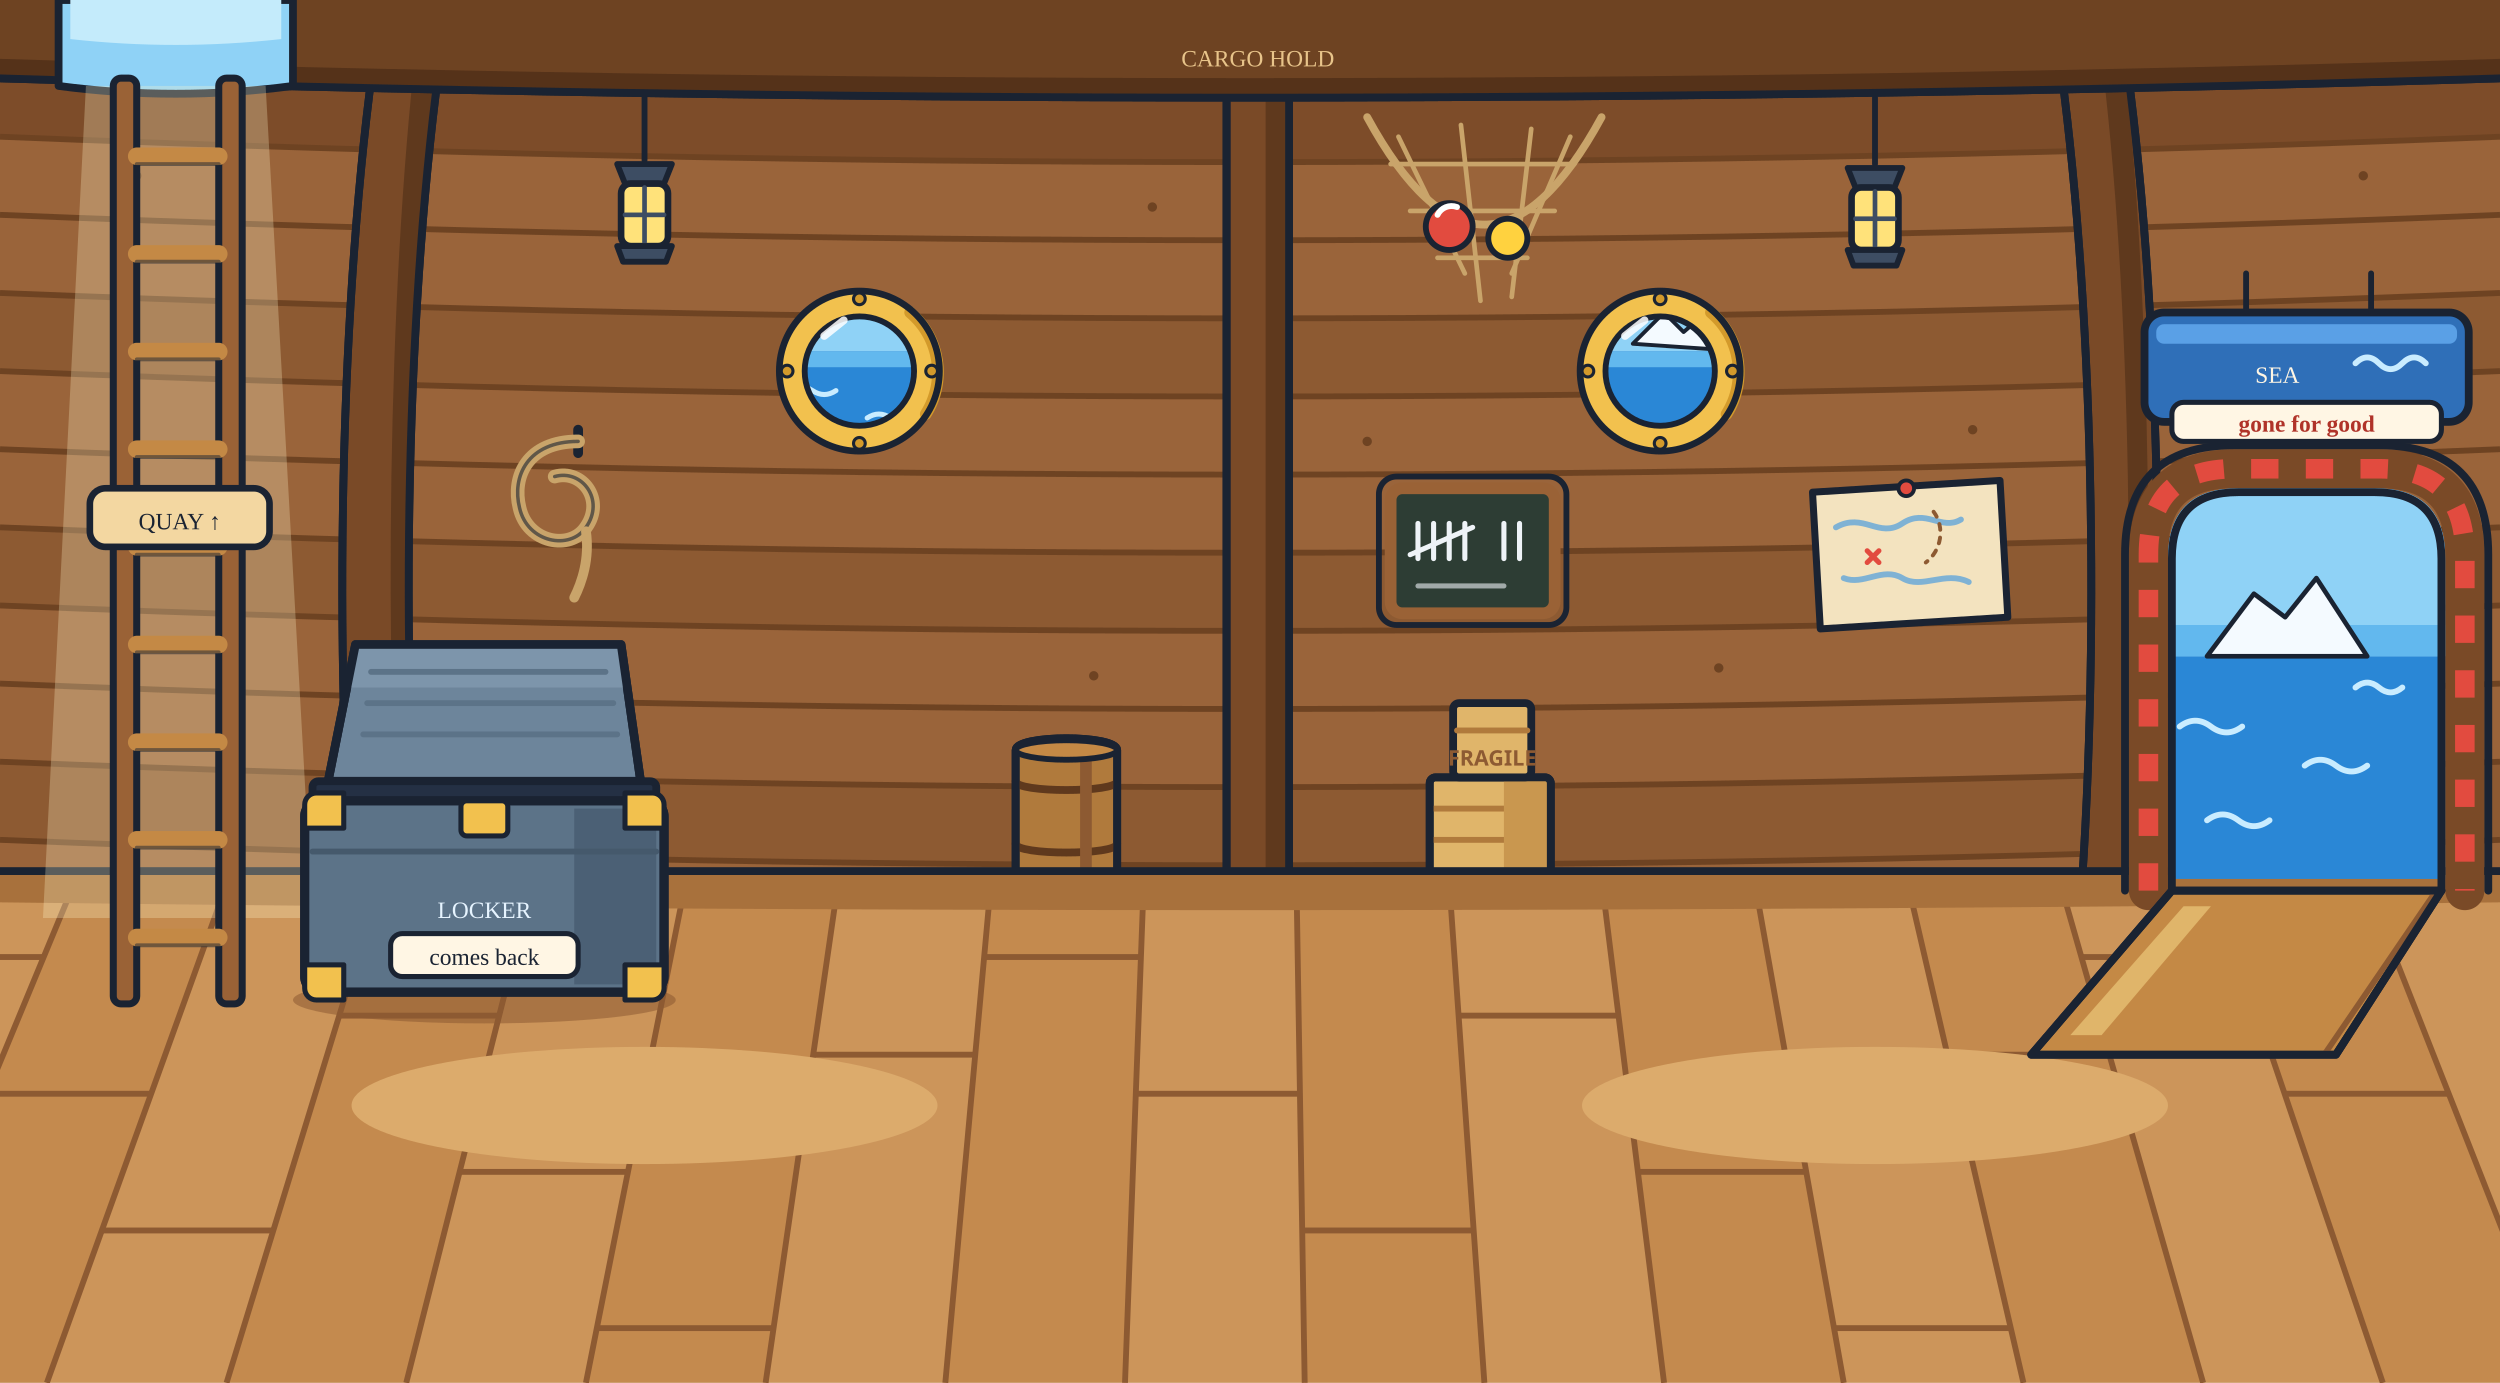
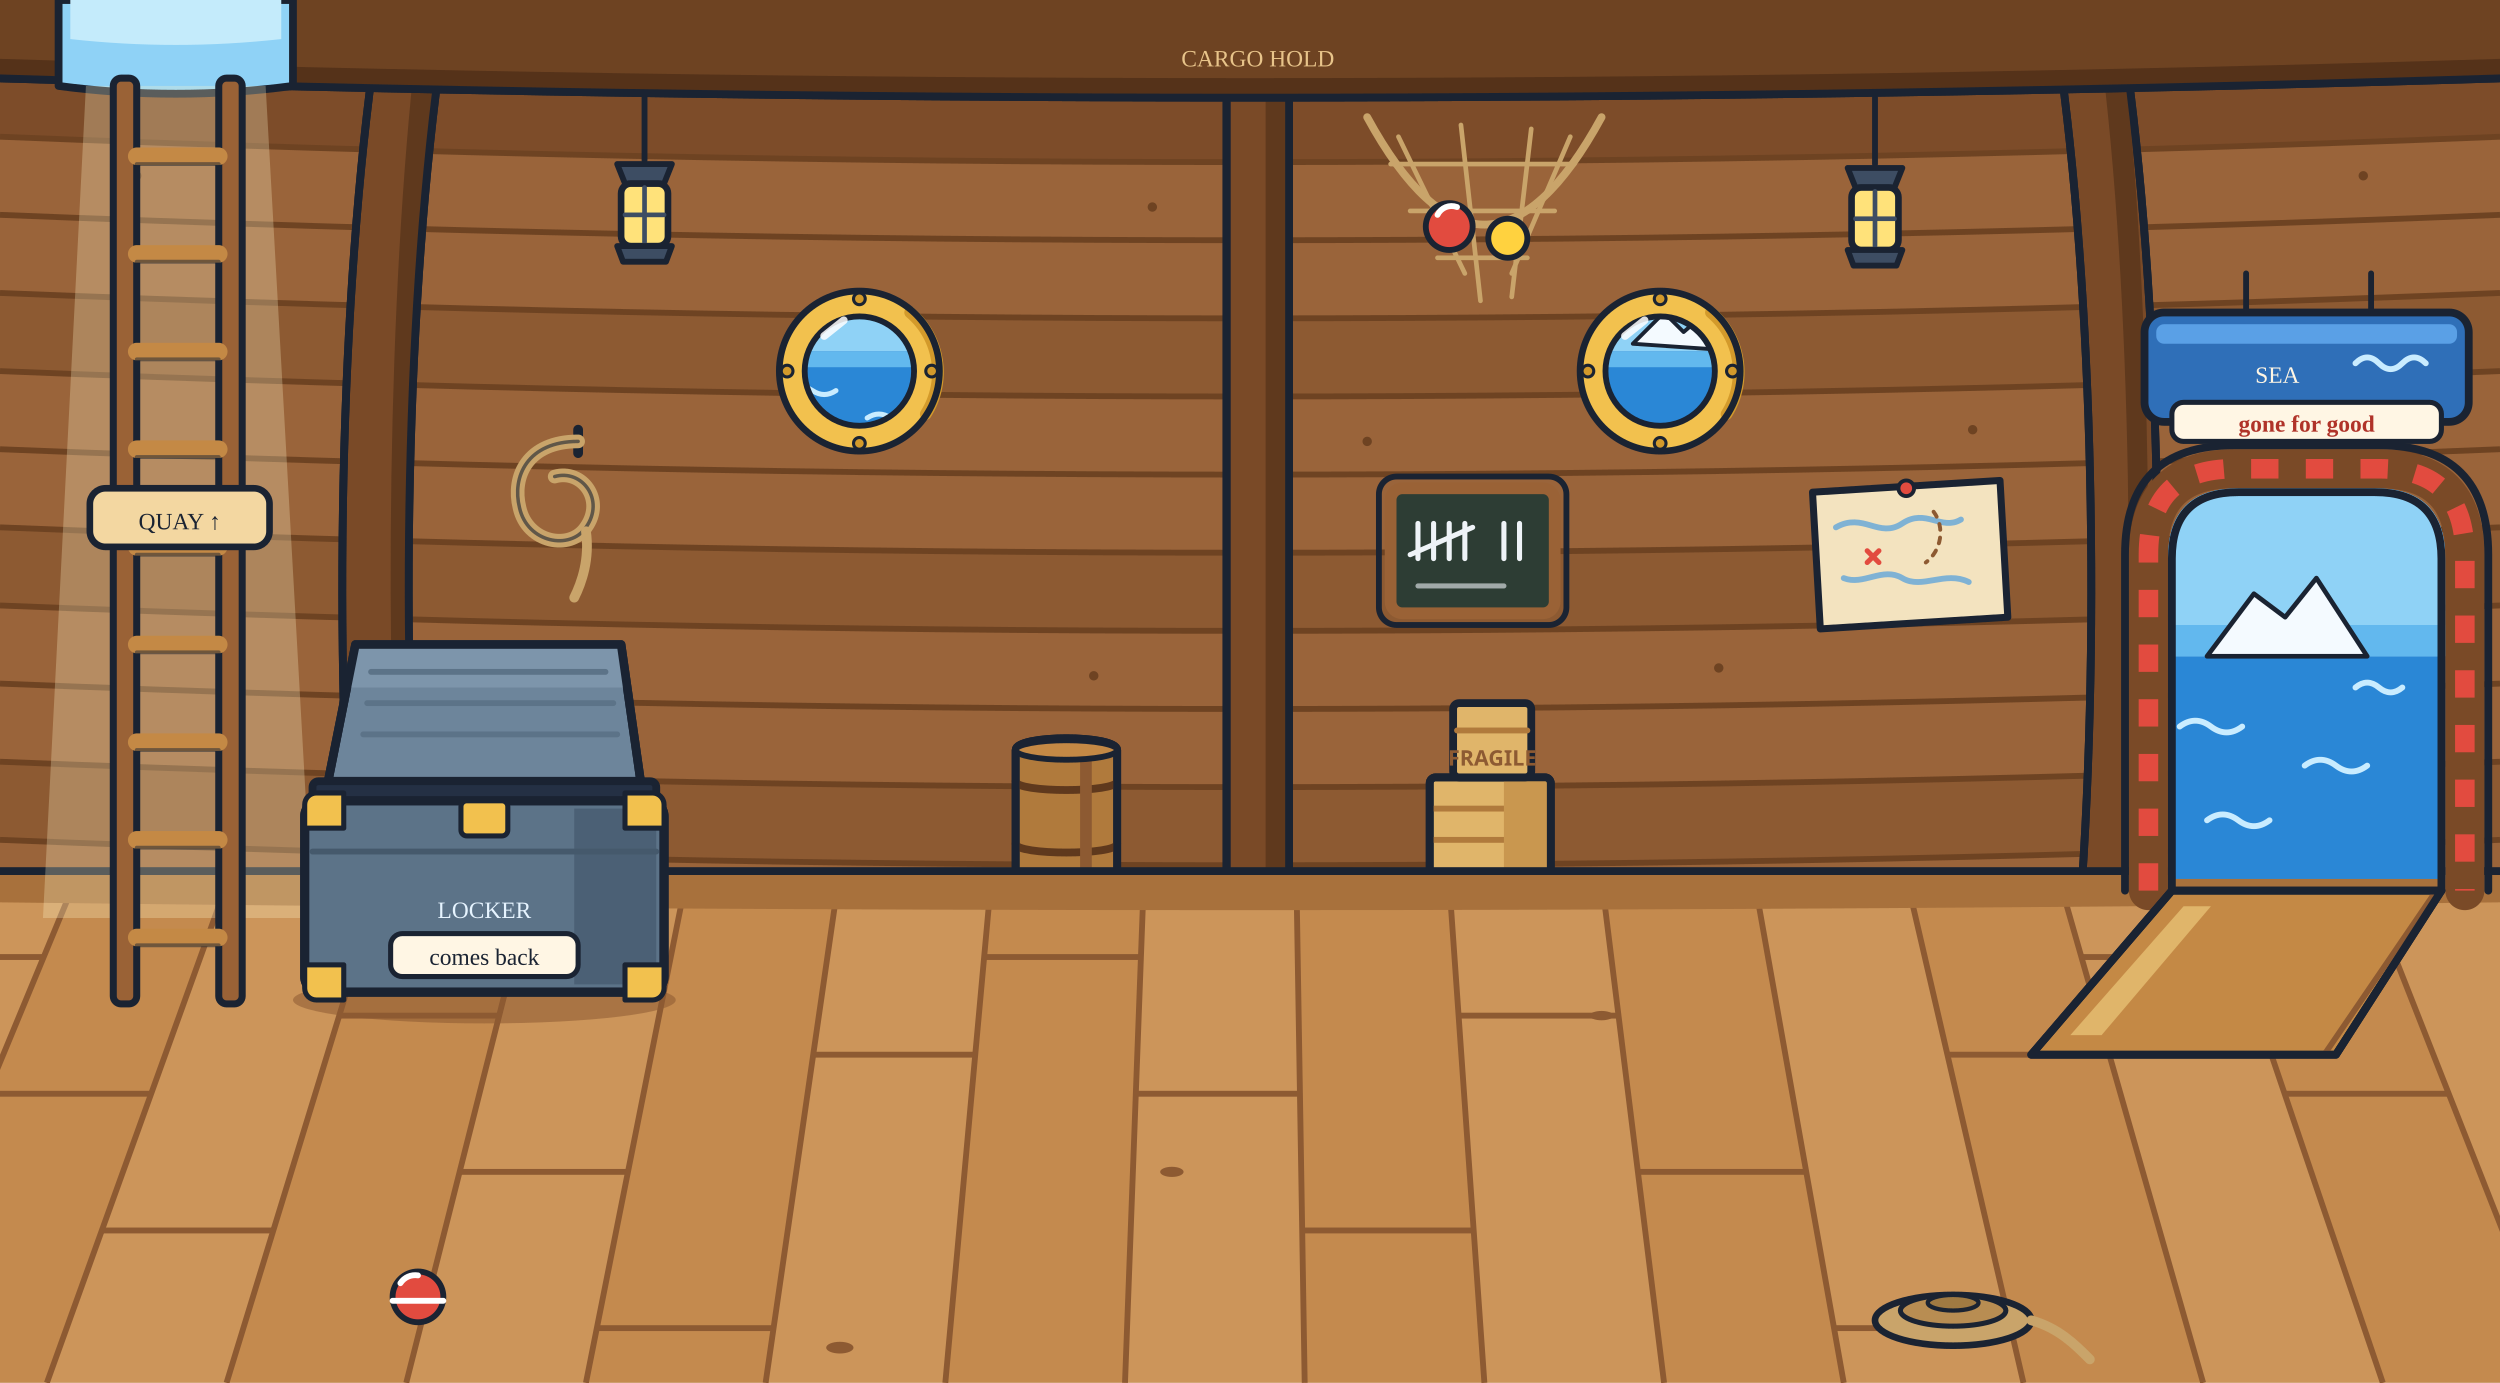
<svg xmlns="http://www.w3.org/2000/svg" viewBox="0 0 1280 708" class="paint-svg" aria-hidden="true">
  <rect width="1280" height="450" fill="#9a643a" />
  <path d="M0 70Q640 96 1280 70V0H0Z" fill="#7d4c29" />
  <g stroke="none" fill="#8d5a32">
    <path d="M0 150Q640 176 1280 150V190Q640 216 0 190Z" />
    <path d="M0 270Q640 296 1280 270V310Q640 336 0 310Z" />
    <path d="M0 390Q640 416 1280 390V430Q640 456 0 430Z" />
  </g>
  <path d="M0 70Q640 96 1280 70M0 110Q640 136 1280 110M0 150Q640 176 1280 150M0 190Q640 216 1280 190M0 230Q640 256 1280 230M0 270Q640 296 1280 270M0 310Q640 336 1280 310M0 350Q640 376 1280 350M0 390Q640 416 1280 390M0 430Q640 456 1280 430" stroke="#6e4322" stroke-width="3" fill="none" />
  <g fill="#6e4322">
    <circle cx="70" cy="90" r="2.4" />
    <circle cx="330" cy="102" r="2.4" />
    <circle cx="590" cy="106" r="2.4" />
    <circle cx="950" cy="100" r="2.4" />
    <circle cx="1210" cy="90" r="2.4" />
    <circle cx="200" cy="216" r="2.4" />
    <circle cx="700" cy="226" r="2.4" />
    <circle cx="1010" cy="220" r="2.4" />
    <circle cx="120" cy="334" r="2.4" />
    <circle cx="560" cy="346" r="2.4" />
    <circle cx="880" cy="342" r="2.4" />
  </g>
  <g stroke="#1a2332" stroke-width="4" stroke-linejoin="round">
    <path d="M196 0C176 120 170 300 180 452H214C204 300 210 120 230 0Z" fill="#7a4a27" />
    <path d="M216 0C200 120 196 300 204 452H214C206 300 210 120 230 0Z" fill="#5f391d" stroke="none" />
    <path d="M196 0C176 120 170 300 180 452H214C204 300 210 120 230 0Z" fill="none" />
    <path d="M1084 0C1104 120 1110 300 1100 452H1066C1076 300 1070 120 1050 0Z" fill="#7a4a27" />
    <path d="M1084 0C1100 120 1104 300 1096 452H1086C1094 300 1090 120 1072 0Z" fill="#5f391d" stroke="none" />
    <path d="M1084 0C1104 120 1110 300 1100 452H1066C1076 300 1070 120 1050 0Z" fill="none" />
    <path d="M628 0V452H660V0Z" fill="#7a4a27" />
    <path d="M648 0V452H660V0Z" fill="#5f391d" stroke="none" />
    <path d="M628 0V452H660V0Z" fill="none" />
  </g>
  <g stroke="#1a2332" stroke-width="4" stroke-linejoin="round">
    <path d="M-4 -4H1284V40Q640 60 -4 40Z" fill="#6e4322" />
    <path d="M-4 30Q640 50 1284 30V40Q640 60 -4 40Z" fill="#553219" stroke="none" />
    <path d="M-4 40Q640 60 1284 40" fill="none" />
  </g>
  <text x="644" y="34" text-anchor="middle" class="tag-word strong" fill="#e8c48a" stroke="none">CARGO HOLD</text>
  <g stroke="#1a2332" stroke-linejoin="round" stroke-linecap="round">
    <defs>
      <clipPath id="h-port-a">
        <circle cx="440" cy="190" r="34" />
      </clipPath>
      <clipPath id="h-port-b">
        <circle cx="850" cy="190" r="34" />
      </clipPath>
    </defs>
    <g clip-path="url(#h-port-a)" stroke="none">
      <rect x="400" y="150" width="80" height="80" fill="#2a87d6" />
      <rect x="400" y="150" width="80" height="30" fill="#8fd2f6" />
      <rect x="400" y="180" width="80" height="8" fill="#62b8ee" />
      <path d="M404 200q6-4 12 0t12 0M444 214q6-4 12 0t12 0" fill="none" stroke="#c9ecff" stroke-width="2.6" />
    </g>
    <g clip-path="url(#h-port-b)" stroke="none">
      <rect x="810" y="150" width="80" height="80" fill="#2a87d6" />
      <rect x="810" y="150" width="80" height="30" fill="#8fd2f6" />
      <rect x="810" y="180" width="80" height="8" fill="#62b8ee" />
      <path d="M836 176L852 160L862 170L876 158L894 180Z" fill="#f4faff" stroke="#1a2332" stroke-width="2" />
      <g class="h-fish">
        <path d="M800 208c6-8 18-8 24 0c-6 8-18 8-24 0z" fill="#f27d32" stroke="#1a2332" stroke-width="2" />
        <path d="M800 208l-8-6v12z" fill="#f27d32" stroke="#1a2332" stroke-width="2" />
        <circle cx="818" cy="206" r="1.6" fill="#1a2332" />
      </g>
    </g>
    <circle cx="440" cy="190" r="34" fill="none" stroke="#f2c14e" stroke-width="12" />
    <circle cx="850" cy="190" r="34" fill="none" stroke="#f2c14e" stroke-width="12" />
    <path d="M466 160a40 40 0 0 1 8 52M876 160a40 40 0 0 1 8 52" fill="none" stroke="#d39a2b" stroke-width="6" />
    <circle cx="440" cy="190" r="41" fill="none" stroke-width="3.4" />
    <circle cx="440" cy="190" r="28" fill="none" stroke-width="3" />
    <circle cx="850" cy="190" r="41" fill="none" stroke-width="3.4" />
    <circle cx="850" cy="190" r="28" fill="none" stroke-width="3" />
    <g fill="#d39a2b" stroke-width="1.6">
      <circle cx="440" cy="153" r="3" />
      <circle cx="477" cy="190" r="3" />
      <circle cx="440" cy="227" r="3" />
      <circle cx="403" cy="190" r="3" />
      <circle cx="850" cy="153" r="3" />
      <circle cx="887" cy="190" r="3" />
      <circle cx="850" cy="227" r="3" />
      <circle cx="813" cy="190" r="3" />
    </g>
    <path d="M422 172l10-8M832 172l10-8" stroke="#fff" stroke-width="4" opacity=".85" />
  </g>
  <g stroke="#1a2332" stroke-linejoin="round" stroke-linecap="round">
    <g class="h-lantern h-lantern-a">
      <path d="M330 48V82" stroke-width="3" />
      <path d="M316 84h28l-4 10h-20z" fill="#3d4d63" stroke-width="3" />
      <rect x="318" y="94" width="24" height="32" rx="5" fill="#ffe27a" stroke-width="3.4" />
      <path d="M330 96v28M320 110h20" stroke="#3d4d63" stroke-width="2.4" />
      <path d="M316 126h28l-3 8h-22z" fill="#3d4d63" stroke-width="3" />
    </g>
    <g class="h-lantern h-lantern-b">
      <path d="M960 50V84" stroke-width="3" />
      <path d="M946 86h28l-4 10h-20z" fill="#3d4d63" stroke-width="3" />
      <rect x="948" y="96" width="24" height="32" rx="5" fill="#ffe27a" stroke-width="3.4" />
      <path d="M960 98v28M950 112h20" stroke="#3d4d63" stroke-width="2.4" />
      <path d="M946 128h28l-3 8h-22z" fill="#3d4d63" stroke-width="3" />
    </g>
  </g>
  <g stroke="#1a2332" stroke-linejoin="round" stroke-linecap="round">
    <path d="M700 60Q760 170 820 60" fill="none" stroke="#c9a46a" stroke-width="4" />
    <path d="M712 84l94 0M722 108l74 0M736 132l46 0M716 70l34 70M748 64l10 90M784 66l-10 86M804 70l-30 70" fill="none" stroke="#c9a46a" stroke-width="2.4" />
    <circle cx="742" cy="116" r="12" fill="#e24b3f" stroke-width="3" />
    <circle cx="772" cy="122" r="10" fill="#ffd23f" stroke-width="3" />
    <path d="M736 110a8 8 0 0 1 10-4" stroke="#fff" stroke-width="3" fill="none" />
  </g>
  <g stroke="#1a2332" stroke-linejoin="round" stroke-linecap="round">
    <path d="M928 252l96-6l4 70l-96 6z" fill="#f3e3bf" stroke-width="3.6" />
    <path d="M940 270c14-8 22 6 34-2s20 4 30-2M944 296c10 4 20-6 30 0s22-4 34 2" fill="none" stroke="#7fb2d4" stroke-width="3" />
    <path d="M956 282l6 6m0-6l-6 6" stroke="#e24b3f" stroke-width="2.6" />
    <path d="M990 262c6 8 4 20-4 26" fill="none" stroke="#8d5a32" stroke-width="2" stroke-dasharray="3 4" />
    <circle cx="976" cy="250" r="4" fill="#e24b3f" stroke-width="2" />
    <path d="M296 232v-12" stroke-width="5" />
    <path d="M296 226c-26 0-34 18-30 34c4 18 26 22 34 10c10-14-2-30-16-26" fill="none" stroke="#c9a46a" stroke-width="7" />
    <path d="M296 226c-26 0-34 18-30 34c4 18 26 22 34 10c10-14-2-30-16-26" fill="none" stroke-width="1.8" opacity=".6" />
    <path d="M300 272c2 14-2 26-6 34" fill="none" stroke="#c9a46a" stroke-width="5" />
    <rect x="712" y="250" width="84" height="64" rx="6" fill="#2d3d34" stroke-width="3.6" />
    <rect x="712" y="250" width="84" height="64" rx="6" fill="none" stroke="#9a6236" stroke-width="6" />
    <rect x="706" y="244" width="96" height="76" rx="9" fill="none" stroke-width="3" />
    <path d="M726 268v18M734 268v18M742 268v18M750 268v18M722 284l32-14M770 268v18M778 268v18" stroke="#eef3f7" stroke-width="2.6" />
    <path d="M726 300h44" stroke="#eef3f7" stroke-width="2.6" opacity=".6" />
  </g>
  <g stroke="#1a2332" stroke-linejoin="round" stroke-linecap="round">
    <path d="M520 448V384c0-8 52-8 52 0v64z" fill="#b07a3c" stroke-width="4" />
    <path d="M520 400c0 6 52 6 52 0M520 432c0 6 52 6 52 0" fill="none" stroke="#5f391d" stroke-width="4" />
    <path d="M556 386v60" stroke="#8d5a32" stroke-width="6" />
    <path d="M520 448V384c0-8 52-8 52 0v64z" fill="none" stroke-width="4" />
    <ellipse cx="546" cy="384" rx="26" ry="5" fill="#c48945" stroke-width="3" />
    <rect x="732" y="398" width="62" height="50" rx="3" fill="#e0b56a" stroke-width="4" />
    <path d="M734 414h58M734 430h58" stroke="#b07a3c" stroke-width="3" />
    <rect x="770" y="398" width="24" height="50" fill="#c9974f" stroke="none" />
    <rect x="732" y="398" width="62" height="50" rx="3" fill="none" stroke-width="4" />
    <rect x="744" y="360" width="40" height="38" rx="3" fill="#e0b56a" stroke-width="4" />
    <path d="M746 374h36" stroke="#b07a3c" stroke-width="3" />
    <text x="764" y="392" text-anchor="middle" font-size="11" font-weight="700" fill="#8d5a32" stroke="none" font-family="Fredoka">FRAGILE</text>
  </g>
  <g stroke="none">
    <path d="M-37.3 446L40.6 446L-68 708L-160 708Z" fill="#cc955a" />
    <path d="M40.6 446L118.5 446L24 708L-68 708Z" fill="#c48a4e" />
    <path d="M118.5 446L196.4 446L116 708L24 708Z" fill="#cc955a" />
    <path d="M196.4 446L274.3 446L208 708L116 708Z" fill="#c48a4e" />
    <path d="M274.3 446L352.2 446L300 708L208 708Z" fill="#cc955a" />
    <path d="M352.2 446L430.0 446L392 708L300 708Z" fill="#c48a4e" />
    <path d="M430.0 446L507.9 446L484 708L392 708Z" fill="#cc955a" />
    <path d="M507.9 446L585.8 446L576 708L484 708Z" fill="#c48a4e" />
    <path d="M585.8 446L663.7 446L668 708L576 708Z" fill="#cc955a" />
    <path d="M663.7 446L741.6 446L760 708L668 708Z" fill="#c48a4e" />
    <path d="M741.6 446L819.5 446L852 708L760 708Z" fill="#cc955a" />
    <path d="M819.5 446L897.4 446L944 708L852 708Z" fill="#c48a4e" />
    <path d="M897.4 446L975.3 446L1036 708L944 708Z" fill="#cc955a" />
    <path d="M975.3 446L1053.1 446L1128 708L1036 708Z" fill="#c48a4e" />
    <path d="M1053.1 446L1131.0 446L1220 708L1128 708Z" fill="#cc955a" />
    <path d="M1131.0 446L1208.9 446L1312 708L1220 708Z" fill="#c48a4e" />
    <path d="M1208.9 446L1286.8 446L1404 708L1312 708Z" fill="#cc955a" />
    <path d="M1286.8 446L1364.7 446L1496 708L1404 708Z" fill="#c48a4e" />
  </g>
  <path d="M-37.3 446L-160 708M40.6 446L-68 708M118.5 446L24 708M196.4 446L116 708M274.3 446L208 708M352.2 446L300 708M430.0 446L392 708M507.9 446L484 708M585.8 446L576 708M663.7 446L668 708M741.6 446L760 708M819.5 446L852 708M897.4 446L944 708M975.3 446L1036 708M1053.1 446L1128 708M1131.0 446L1220 708M1208.9 446L1312 708M1286.8 446L1404 708" stroke="#8d5a32" stroke-width="3" fill="none" />
  <path d="M-57.9 490L22.4 490M-6.7 560L77.4 560M52.1 630L139.9 630M173.7 520L255.6 520M235.3 600L321.5 600M305.6 680L396.1 680M416.4 540L499.3 540M503.9 490L584.2 490M581.5 560L665.6 560M666.7 630L754.5 630M746.8 520L828.7 520M838.6 600L924.8 600M939.0 680L1029.5 680M997.0 540L1080.0 540M1065.7 490L1146.0 490M1169.7 560L1253.8 560M1281.3 630L1369.1 630M1319.9 520L1401.8 520" stroke="#8d5a32" stroke-width="3" fill="none" />
  <path d="M0 446H1280V462Q640 470 0 462Z" fill="#a8713c" />
  <path d="M-4 446H1284" stroke="#1a2332" stroke-width="4" />
-   <ellipse cx="330" cy="566" rx="150" ry="30" fill="#dcab6c" />
-   <ellipse cx="960" cy="566" rx="150" ry="30" fill="#dcab6c" />
+   <g stroke="#1a2332" stroke-linejoin="round" stroke-linecap="round">
+     <ellipse cx="1000" cy="676" rx="40" ry="13" fill="#c9a46a" stroke-width="3.4" />
+     <ellipse cx="1000" cy="671" rx="27" ry="8" fill="#b88d52" stroke-width="2.6" />
+     <ellipse cx="1000" cy="667" rx="13" ry="4" fill="#a07a42" stroke-width="2.2" />
+     <path d="M1040 676c14 4 22 12 30 20" fill="none" stroke="#c9a46a" stroke-width="5" />
+     <circle cx="214" cy="664" r="13" fill="#e24b3f" stroke-width="3" />
+     <path d="M205 657a9 9 0 0 1 9-4" fill="none" stroke="#fff" stroke-width="3" />
+     <path d="M201 666h26" stroke="#fff" stroke-width="3" />
+   </g>
+   <g fill="#8d5a32">
+     <ellipse cx="430" cy="690" rx="7" ry="3" />
+     <ellipse cx="820" cy="520" rx="6" ry="2.4" />
+     <ellipse cx="600" cy="600" rx="6" ry="2.6" />
+   </g>
  <g class="hot h-exit" data-act="enter" data-room="quay" stroke="#1a2332" stroke-linejoin="round" stroke-linecap="round">
    <path d="M30 0H150V44Q90 52 30 44Z" fill="#8fd2f6" stroke-width="4" />
    <path d="M36 0H144V20Q90 26 36 20Z" fill="#c4ebfb" stroke="none" />
    <path d="M44 44L22 470H160L136 44Z" fill="#fff6c8" opacity=".28" stroke="none" />
    <rect x="58" y="40" width="12" height="474" rx="4" fill="#9a6236" stroke-width="3.6" />
    <rect x="112" y="40" width="12" height="474" rx="4" fill="#9a6236" stroke-width="3.6" />
    <path d="M70 80h42M70 130h42M70 180h42M70 230h42M70 280h42M70 330h42M70 380h42M70 430h42M70 480h42" stroke="#c48945" stroke-width="9" />
    <path d="M70 80h42M70 130h42M70 180h42M70 230h42M70 280h42M70 330h42M70 380h42M70 430h42M70 480h42" stroke="#1a2332" stroke-width="2" opacity=".5" transform="translate(0 4)" />
    <rect x="46" y="250" width="92" height="30" rx="8" fill="#f3d7a1" stroke-width="3.4" />
    <text x="92" y="271" text-anchor="middle" class="tag-word strong" fill="#1a2332" stroke="none">QUAY ↑</text>
  </g>
  <g class="hot h-bin" data-act="hole" data-hole="bin" stroke="#1a2332" stroke-linejoin="round" stroke-linecap="round">
    <ellipse cx="248" cy="512" rx="98" ry="12" fill="#8d5a32" opacity=".55" stroke="none" />
    <path d="M168 400L182 330H318L328 400Z" fill="#6d859b" stroke-width="4.4" />
    <path d="M182 330H318L322 352H178Z" fill="#7d95ab" stroke="none" />
    <path d="M190 344h120M188 360h126M186 376h130" stroke="#5c7388" stroke-width="3" />
    <path d="M168 400L182 330H318L328 400Z" fill="none" stroke-width="4.4" />
    <rect x="160" y="400" width="176" height="18" rx="3" fill="#243044" stroke-width="4" />
    <rect x="156" y="410" width="184" height="98" rx="8" fill="#5c7388" stroke-width="4.6" />
    <rect x="294" y="414" width="42" height="90" fill="#4b6075" stroke="none" />
    <path d="M160 436h176" stroke="#45596c" stroke-width="3" />
    <rect x="156" y="410" width="184" height="98" rx="8" fill="none" stroke-width="4.6" />
    <path d="M156 424v-12a6 6 0 0 1 6-6h14v18zM340 424v-12a6 6 0 0 0-6-6h-14v18zM156 494v12a6 6 0 0 0 6 6h14v-18zM340 494v12a6 6 0 0 1-6 6h-14v-18z" fill="#f2c14e" stroke-width="2.6" />
    <text x="248" y="470" text-anchor="middle" class="sign-word" fill="#e6f4ff" stroke="none">LOCKER</text>
    <rect x="200" y="478" width="96" height="22" rx="6" fill="#fff6e4" stroke-width="2.6" />
    <text x="248" y="494" text-anchor="middle" class="tag-word" font-size="12" fill="#1a2332" stroke="none">comes back</text>
    <rect x="236" y="410" width="24" height="18" rx="3" fill="#f2c14e" stroke-width="2.6" />
  </g>
  <g class="hot h-sea" data-act="hole" data-hole="sea" stroke="#1a2332" stroke-linejoin="round" stroke-linecap="round">
    <defs>
      <clipPath id="h-door">
        <path d="M1110 450V286Q1110 250 1146 250H1216Q1252 250 1252 286V450Z" />
      </clipPath>
    </defs>
    <g clip-path="url(#h-door)" stroke="none">
      <rect x="1100" y="240" width="160" height="220" fill="#2a87d6" />
      <rect x="1100" y="240" width="160" height="96" fill="#8fd2f6" />
      <rect x="1100" y="320" width="160" height="16" fill="#62b8ee" />
      <path d="M1130 336L1154 304L1170 316L1186 296L1212 336Z" fill="#f4faff" stroke="#1a2332" stroke-width="2.4" />
      <g class="h-swell" fill="none" stroke="#c9ecff" stroke-width="3" stroke-linecap="round">
        <path d="M1116 372q8-6 16 0t16 0" />
        <path d="M1180 392q8-6 16 0t16 0" />
        <path d="M1130 420q8-6 16 0t16 0" />
        <path d="M1206 352q6-5 12 0t12 0" />
      </g>
    </g>
    <path d="M1100 456V284Q1100 240 1144 240H1218Q1262 240 1262 284V456" fill="none" stroke="#7a4a27" stroke-width="20" />
    <path d="M1100 456V284Q1100 240 1144 240H1218Q1262 240 1262 284V456" fill="none" stroke="#e24b3f" stroke-width="10" stroke-dasharray="14 14" stroke-linecap="butt" />
    <path d="M1088 456V284Q1088 228 1144 228H1218Q1274 228 1274 284V456" fill="none" stroke-width="4" />
    <path d="M1112 456V286Q1112 252 1146 252H1216Q1250 252 1250 286V456" fill="none" stroke-width="4" />
    <path d="M1040 540L1112 456H1250L1196 540Z" fill="#c48945" stroke-width="4" />
    <path d="M1060 530L1118 464H1132L1076 530Z" fill="#e0b56a" stroke="none" />
    <path d="M1048 530L1112 456M1190 540L1246 458" stroke="#8d5a32" stroke-width="3" />
    <path d="M1040 540L1112 456H1250L1196 540Z" fill="none" stroke-width="4" />
    <rect x="1098" y="160" width="166" height="56" rx="10" fill="#2f6fb8" stroke-width="4" />
    <rect x="1104" y="166" width="154" height="10" rx="4" fill="#5aa0e6" stroke="none" />
    <text x="1166" y="196" text-anchor="middle" class="sign-word" fill="#fff6e4" stroke="none">SEA</text>
    <path d="M1206 186q6-6 12 0t12 0t12 0" fill="none" stroke="#c9ecff" stroke-width="3" />
    <rect x="1112" y="206" width="138" height="20" rx="6" fill="#fff6e4" stroke-width="2.6" />
    <text x="1181" y="221" text-anchor="middle" class="tag-word" font-size="12" fill="#b03329" stroke="none" font-weight="700">gone for good</text>
    <path d="M1150 160V140M1214 160V140" stroke-width="3" />
  </g>
</svg>
